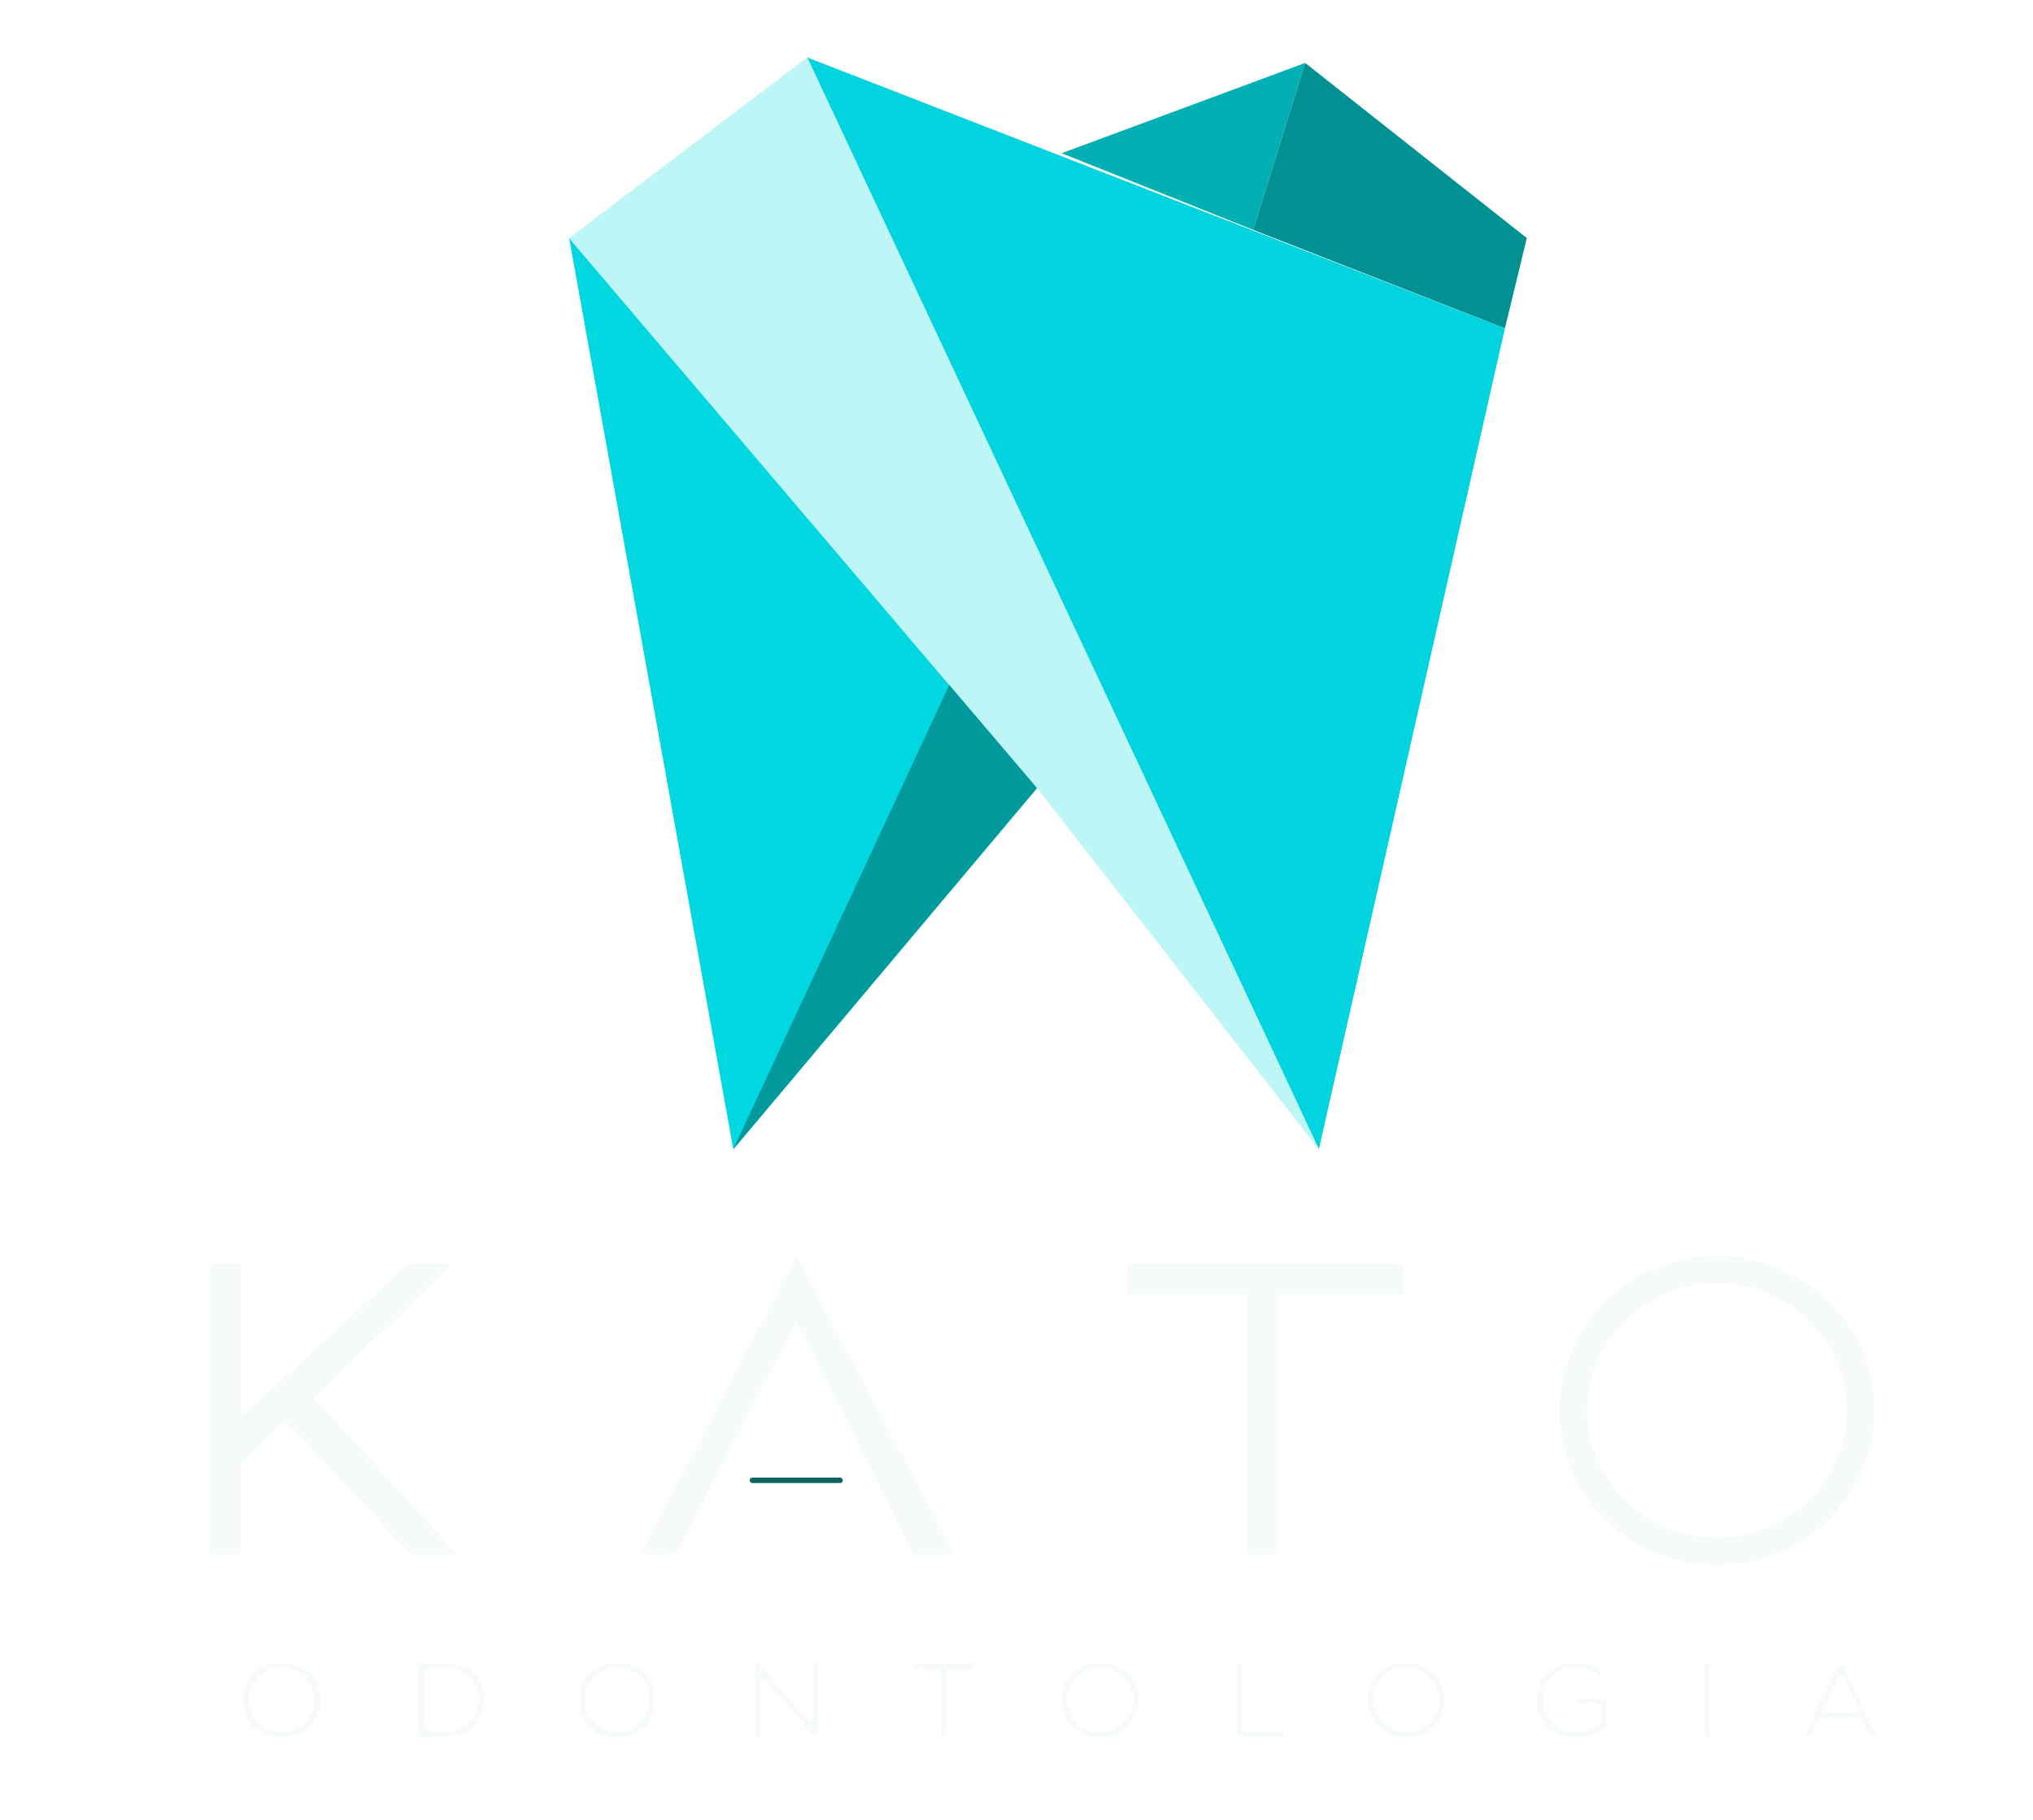
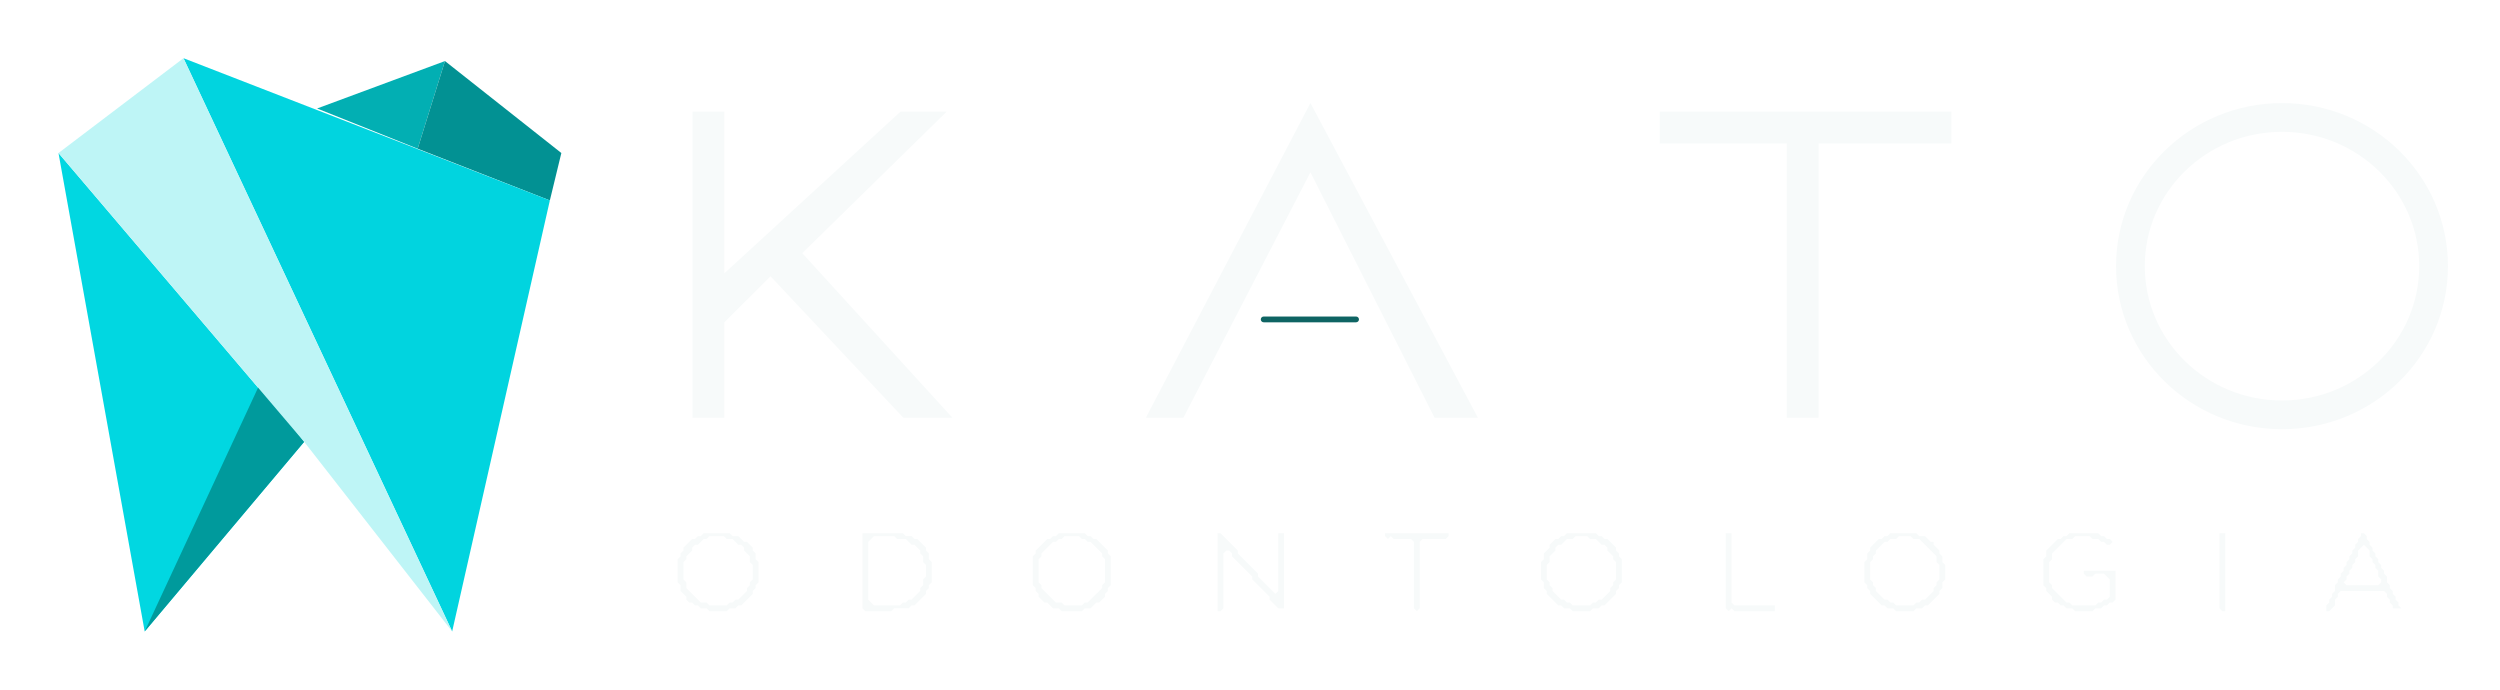
- <svg xmlns="http://www.w3.org/2000/svg" width="743" height="665" viewBox="0 0 743 665">
+ <svg xmlns="http://www.w3.org/2000/svg" id="Camada_1" version="1.1" width="1740" height="480" viewBox="90 300 1740 480">
+   <defs>
+     <style>
+       .st0 {
+         fill: #bef5f6;
+       }
+ 
+       .st1 {
+         fill: none;
+         stroke: #000;
+         stroke-width: 20px;
+       }
+ 
+       .st2 {
+         fill: #0e6463;
+       }
+ 
+       .st3 {
+         fill: #009a9c;
+       }
+ 
+       .st4 {
+         fill-rule: evenodd;
+       }
+ 
+       .st5 {
+         fill: #01d4df;
+       }
+ 
+       .st6 {
+         fill: #02afb3;
+       }
+ 
+       .st7 {
+         fill: #029193;
+       }
+ 
+       .st8 {
+         fill: #01d7e1;
+       }
+ 
+       #KATO,
+       #ODONTOLOGIA {
+         fill: #f7fafa;
+       }
+ 
+       .st1 {
+         stroke: #f7fafa;
+       }
+     </style>
+   </defs>
  <g id="simbolo" shape-rendering="geometricPrecision">
-     <polygon points="388,56 477,23 458,84" fill="#02AFB3" />
-     <polygon points="477,23 558,87 550,120 458,84" fill="#029193" />
-     <polygon points="208,87 379,288 268,420" fill="#01D7E1" />
-     <polygon points="295,21 550,120 482,420" fill="#01D4DF" />
-     <polygon points="348,248 379,288 268,420" fill="#009A9C" />
-     <polygon points="208,87 295,21 482,420 379,288" fill="#BEF5F6" />
+     <polygon class="st6" points="310.7 375.5 399.7 342.5 380.7 403.5 310.7 375.5" />
+     <polygon class="st7" points="399.7 342.5 480.7 406.5 472.7 439.5 380.7 403.5 399.7 342.5" />
+     <polygon class="st8" points="130.7 406.5 301.7 607.5 190.7 739.5 130.7 406.5" />
+     <polygon class="st5" points="217.7 340.5 472.7 439.5 404.7 739.5 217.7 340.5" />
+     <polygon class="st3" points="270.7 567.5 301.7 607.5 190.7 739.5 270.7 567.5" />
+     <polygon class="st0" points="130.7 406.5 217.7 340.5 404.7 739.5 301.7 607.5 130.7 406.5" />
  </g>
-   <g id="KATO" fill="#F7FAFA" shape-rendering="geometricPrecision">
-     <path d="M77 462 H88 V518 L149 462 H165 L115 511 L167 568 H150 L104 519 L88 535 V568 H77 Z" />
-     <path d="M291 459 L234 568 H247 L291 483 L334 568 H349 Z" />
-     <path d="M412 462 H513 V473 H467 V568 H456 V473 H412 Z" />
-     <ellipse cx="627.5" cy="515.5" rx="52.5" ry="51.5" fill="none" stroke="#F7FAFA" stroke-width="10" />
+   <g id="KATO" shape-rendering="geometricPrecision">
+     <path d="M572.01,377.73h22.11v112.53l122.58-112.53h32.15l-100.48,98.47,104.5,114.54h-34.16l-92.44-98.47-32.15,32.15v66.32h-22.11v-213.01Z" />
+     <path d="M1002.06,371.7l-114.54,219.04h26.12l88.42-170.81,86.41,170.81h30.14l-116.55-219.04Z" />
+     <path d="M1245.21,377.73h202.96v22.11h-92.44v190.91h-22.11v-190.91h-88.42v-22.11Z" />
+     <ellipse class="st1" cx="1678.27" cy="485.24" rx="105.5" ry="103.49" />
  </g>
-   <rect id="A-crossbar" x="274" y="540" width="34" height="2" rx="1" fill="#0E6463" />
-   <g id="ODONTOLOGIA" fill="#F7FAFA" shape-rendering="geometricPrecision">
-     <path d="M 673.00,608.00 L 672.00,608.00 L 672.00,609.00 L 671.00,610.00 L 671.00,611.00 L 670.00,612.00 L 670.00,613.00 L 669.00,614.00 L 669.00,615.00 L 668.00,616.00 L 668.00,617.00 L 667.00,618.00 L 667.00,619.00 L 666.00,620.00 L 666.00,621.00 L 665.00,622.00 L 665.00,623.00 L 664.00,624.00 L 664.00,625.00 L 663.00,626.00 L 663.00,628.00 L 662.00,629.00 L 662.00,630.00 L 661.00,631.00 L 661.00,632.00 L 660.00,633.00 L 660.00,635.00 L 661.00,635.00 L 663.00,633.00 L 663.00,631.00 L 664.00,630.00 L 664.00,629.00 L 665.00,628.00 L 680.00,628.00 L 681.00,629.00 L 681.00,630.00 L 682.00,631.00 L 682.00,632.00 L 683.00,633.00 L 683.00,634.00 L 686.00,634.00 L 685.00,633.00 L 685.00,632.00 L 684.00,631.00 L 684.00,630.00 L 683.00,629.00 L 683.00,628.00 L 682.00,627.00 L 682.00,626.00 L 681.00,625.00 L 681.00,623.00 L 680.00,622.00 L 680.00,621.00 L 679.00,620.00 L 679.00,619.00 L 678.00,618.00 L 678.00,617.00 L 677.00,616.00 L 677.00,615.00 L 676.00,614.00 L 676.00,613.00 L 675.00,612.00 L 675.00,611.00 L 674.00,610.00 L 674.00,609.00 Z M 673.00,612.00 L 675.00,614.00 L 675.00,616.00 L 676.00,617.00 L 676.00,618.00 L 677.00,619.00 L 677.00,620.00 L 678.00,621.00 L 678.00,623.00 L 679.00,624.00 L 679.00,625.00 L 678.00,626.00 L 667.00,626.00 L 666.00,625.00 L 667.00,624.00 L 667.00,623.00 L 668.00,622.00 L 668.00,621.00 L 669.00,620.00 L 669.00,619.00 L 670.00,618.00 L 670.00,617.00 L 671.00,616.00 L 671.00,614.00 Z M 623.00,608.00 L 623.00,634.00 L 624.00,635.00 L 625.00,635.00 L 625.00,608.00 Z M 563.00,614.00 L 563.00,616.00 L 562.00,617.00 L 562.00,626.00 L 563.00,627.00 L 563.00,628.00 L 565.00,630.00 L 565.00,631.00 L 566.00,632.00 L 567.00,632.00 L 568.00,633.00 L 569.00,633.00 L 570.00,634.00 L 572.00,634.00 L 573.00,635.00 L 579.00,635.00 L 580.00,634.00 L 582.00,634.00 L 583.00,633.00 L 584.00,633.00 L 585.00,632.00 L 586.00,632.00 L 587.00,631.00 L 587.00,621.00 L 576.00,621.00 L 576.00,622.00 L 577.00,623.00 L 579.00,623.00 L 580.00,622.00 L 583.00,622.00 L 585.00,624.00 L 585.00,630.00 L 584.00,631.00 L 583.00,631.00 L 582.00,632.00 L 581.00,632.00 L 580.00,633.00 L 572.00,633.00 L 571.00,632.00 L 570.00,632.00 L 565.00,627.00 L 565.00,626.00 L 564.00,625.00 L 564.00,618.00 L 565.00,617.00 L 565.00,615.00 L 570.00,610.00 L 572.00,610.00 L 573.00,609.00 L 578.00,609.00 L 579.00,610.00 L 581.00,610.00 L 582.00,611.00 L 583.00,611.00 L 584.00,612.00 L 585.00,612.00 L 586.00,611.00 L 585.00,610.00 L 584.00,610.00 L 583.00,609.00 L 582.00,609.00 L 581.00,608.00 L 571.00,608.00 L 570.00,609.00 L 569.00,609.00 L 568.00,610.00 L 567.00,610.00 Z M 505.00,610.00 L 502.00,613.00 L 502.00,614.00 L 501.00,615.00 L 501.00,617.00 L 500.00,618.00 L 500.00,625.00 L 501.00,626.00 L 501.00,627.00 L 502.00,628.00 L 502.00,629.00 L 506.00,633.00 L 507.00,633.00 L 508.00,634.00 L 510.00,634.00 L 511.00,635.00 L 517.00,635.00 L 518.00,634.00 L 520.00,634.00 L 521.00,633.00 L 522.00,633.00 L 526.00,629.00 L 526.00,628.00 L 527.00,627.00 L 527.00,625.00 L 528.00,624.00 L 528.00,619.00 L 527.00,618.00 L 527.00,616.00 L 526.00,615.00 L 526.00,614.00 L 524.00,612.00 L 524.00,611.00 L 523.00,611.00 L 521.00,609.00 L 519.00,609.00 L 518.00,608.00 L 509.00,608.00 L 508.00,609.00 L 507.00,609.00 L 506.00,610.00 Z M 512.00,609.00 L 516.00,609.00 L 517.00,610.00 L 519.00,610.00 L 525.00,616.00 L 525.00,618.00 L 526.00,619.00 L 526.00,624.00 L 525.00,625.00 L 525.00,626.00 L 524.00,627.00 L 524.00,628.00 L 521.00,631.00 L 520.00,631.00 L 519.00,632.00 L 518.00,632.00 L 517.00,633.00 L 511.00,633.00 L 510.00,632.00 L 509.00,632.00 L 508.00,631.00 L 507.00,631.00 L 504.00,628.00 L 504.00,627.00 L 503.00,626.00 L 503.00,625.00 L 502.00,624.00 L 502.00,618.00 L 503.00,617.00 L 503.00,616.00 L 504.00,615.00 L 504.00,614.00 L 507.00,611.00 L 508.00,611.00 L 509.00,610.00 L 511.00,610.00 Z M 452.00,608.00 L 452.00,634.00 L 453.00,635.00 L 454.00,634.00 L 455.00,635.00 L 469.00,635.00 L 469.00,633.00 L 455.00,633.00 L 454.00,632.00 L 454.00,608.00 Z M 393.00,610.00 L 391.00,612.00 L 391.00,613.00 L 389.00,615.00 L 389.00,617.00 L 388.00,618.00 L 388.00,624.00 L 389.00,625.00 L 389.00,627.00 L 390.00,628.00 L 390.00,629.00 L 394.00,633.00 L 395.00,633.00 L 396.00,634.00 L 398.00,634.00 L 399.00,635.00 L 405.00,635.00 L 406.00,634.00 L 408.00,634.00 L 409.00,633.00 L 410.00,633.00 L 414.00,629.00 L 414.00,628.00 L 415.00,627.00 L 415.00,626.00 L 416.00,625.00 L 416.00,617.00 L 415.00,616.00 L 415.00,615.00 L 414.00,614.00 L 414.00,613.00 L 411.00,610.00 L 410.00,610.00 L 409.00,609.00 L 408.00,609.00 L 407.00,608.00 L 397.00,608.00 L 396.00,609.00 L 395.00,609.00 L 394.00,610.00 Z M 400.00,609.00 L 404.00,609.00 L 405.00,610.00 L 407.00,610.00 L 409.00,612.00 L 410.00,612.00 L 411.00,613.00 L 411.00,614.00 L 413.00,616.00 L 413.00,617.00 L 414.00,618.00 L 414.00,624.00 L 413.00,625.00 L 413.00,626.00 L 412.00,627.00 L 412.00,628.00 L 409.00,631.00 L 408.00,631.00 L 407.00,632.00 L 406.00,632.00 L 405.00,633.00 L 399.00,633.00 L 398.00,632.00 L 397.00,632.00 L 396.00,631.00 L 395.00,631.00 L 392.00,628.00 L 392.00,627.00 L 391.00,626.00 L 391.00,625.00 L 390.00,624.00 L 390.00,619.00 L 391.00,618.00 L 391.00,616.00 L 393.00,614.00 L 393.00,613.00 L 394.00,612.00 L 395.00,612.00 L 397.00,610.00 L 399.00,610.00 Z M 356.00,608.00 L 334.00,608.00 L 334.00,609.00 L 335.00,610.00 L 336.00,609.00 L 337.00,610.00 L 343.00,610.00 L 344.00,611.00 L 344.00,634.00 L 345.00,635.00 L 346.00,634.00 L 346.00,611.00 L 347.00,610.00 L 355.00,610.00 L 356.00,609.00 Z M 276.00,608.00 L 276.00,635.00 L 277.00,635.00 L 278.00,634.00 L 278.00,615.00 L 279.00,614.00 L 280.00,614.00 L 281.00,615.00 L 281.00,616.00 L 288.00,623.00 L 288.00,624.00 L 294.00,630.00 L 294.00,631.00 L 297.00,634.00 L 299.00,634.00 L 299.00,608.00 L 297.00,608.00 L 297.00,628.00 L 296.00,629.00 L 290.00,623.00 L 290.00,622.00 L 283.00,615.00 L 283.00,614.00 L 277.00,608.00 Z M 217.00,610.00 L 213.00,614.00 L 213.00,615.00 L 212.00,616.00 L 212.00,626.00 L 213.00,627.00 L 213.00,628.00 L 214.00,629.00 L 214.00,630.00 L 216.00,632.00 L 217.00,632.00 L 219.00,634.00 L 221.00,634.00 L 222.00,635.00 L 229.00,635.00 L 230.00,634.00 L 232.00,634.00 L 234.00,632.00 L 235.00,632.00 L 237.00,630.00 L 237.00,629.00 L 238.00,628.00 L 238.00,627.00 L 239.00,626.00 L 239.00,616.00 L 238.00,615.00 L 238.00,614.00 L 234.00,610.00 L 233.00,610.00 L 232.00,609.00 L 231.00,609.00 L 230.00,608.00 L 221.00,608.00 L 220.00,609.00 L 219.00,609.00 L 218.00,610.00 Z M 223.00,609.00 L 228.00,609.00 L 229.00,610.00 L 230.00,610.00 L 231.00,611.00 L 232.00,611.00 L 236.00,615.00 L 236.00,616.00 L 237.00,617.00 L 237.00,625.00 L 236.00,626.00 L 236.00,627.00 L 231.00,632.00 L 230.00,632.00 L 229.00,633.00 L 223.00,633.00 L 222.00,632.00 L 220.00,632.00 L 215.00,627.00 L 215.00,626.00 L 214.00,625.00 L 214.00,617.00 L 215.00,616.00 L 215.00,615.00 L 219.00,611.00 L 220.00,611.00 L 221.00,610.00 L 222.00,610.00 Z M 153.00,608.00 L 153.00,634.00 L 154.00,635.00 L 163.00,635.00 L 164.00,634.00 L 169.00,634.00 L 170.00,633.00 L 171.00,633.00 L 175.00,629.00 L 175.00,628.00 L 176.00,627.00 L 176.00,626.00 L 177.00,625.00 L 177.00,618.00 L 176.00,617.00 L 176.00,615.00 L 175.00,614.00 L 175.00,613.00 L 172.00,610.00 L 171.00,610.00 L 170.00,609.00 L 168.00,609.00 L 167.00,608.00 Z M 157.00,609.00 L 164.00,609.00 L 165.00,610.00 L 168.00,610.00 L 170.00,612.00 L 171.00,612.00 L 173.00,614.00 L 173.00,615.00 L 174.00,616.00 L 174.00,618.00 L 175.00,619.00 L 175.00,623.00 L 174.00,624.00 L 174.00,626.00 L 173.00,627.00 L 173.00,628.00 L 170.00,631.00 L 169.00,631.00 L 168.00,632.00 L 167.00,632.00 L 166.00,633.00 L 157.00,633.00 L 155.00,631.00 L 155.00,611.00 Z M 94.00,610.00 L 91.00,613.00 L 91.00,614.00 L 90.00,615.00 L 90.00,616.00 L 89.00,617.00 L 89.00,625.00 L 90.00,626.00 L 90.00,628.00 L 92.00,630.00 L 92.00,631.00 L 93.00,632.00 L 94.00,632.00 L 95.00,633.00 L 96.00,633.00 L 97.00,634.00 L 99.00,634.00 L 100.00,635.00 L 106.00,635.00 L 107.00,634.00 L 109.00,634.00 L 110.00,633.00 L 111.00,633.00 L 115.00,629.00 L 115.00,628.00 L 116.00,627.00 L 116.00,626.00 L 117.00,625.00 L 117.00,618.00 L 116.00,617.00 L 116.00,615.00 L 115.00,614.00 L 115.00,613.00 L 113.00,611.00 L 112.00,611.00 L 110.00,609.00 L 108.00,609.00 L 107.00,608.00 L 98.00,608.00 L 97.00,609.00 L 96.00,609.00 L 95.00,610.00 Z M 100.00,609.00 L 105.00,609.00 L 106.00,610.00 L 108.00,610.00 L 110.00,612.00 L 111.00,612.00 L 112.00,613.00 L 112.00,614.00 L 114.00,616.00 L 114.00,618.00 L 115.00,619.00 L 115.00,624.00 L 114.00,625.00 L 114.00,626.00 L 113.00,627.00 L 113.00,628.00 L 110.00,631.00 L 109.00,631.00 L 108.00,632.00 L 107.00,632.00 L 106.00,633.00 L 100.00,633.00 L 99.00,632.00 L 97.00,632.00 L 92.00,627.00 L 92.00,625.00 L 91.00,624.00 L 91.00,618.00 L 92.00,617.00 L 92.00,616.00 L 94.00,614.00 L 94.00,613.00 L 95.00,612.00 L 96.00,612.00 L 98.00,610.00 L 99.00,610.00 Z" fill-rule="evenodd" clip-rule="evenodd" />
+   <path id="A-crossbar" class="st2" d="M969.52,520.3h64.31c1.11,0,2.01.9,2.01,2.01h0c0,1.11-.9,2.01-2.01,2.01h-64.31c-1.11,0-2.01-.9-2.01-2.01h0c0-1.11.9-2.01,2.01-2.01Z" />
+   <g id="ODONTOLOGIA" shape-rendering="geometricPrecision">
+     <path class="st4" d="M1735.24,671.12h-2.01v2.01l-2.01,2.01v2.01l-2.01,2.01v2.01l-2.01,2.01v2.01l-2.01,2.01v2.01l-2.01,2.01v2.01l-2.01,2.01v2.01l-2.01,2.01v2.01l-2.01,2.01v2.01l-2.01,2.01v4.02l-2.01,2.01v2.01l-2.01,2.01v2.01l-2.01,2.01v4.02h2.01l4.02-4.02v-4.02l2.01-2.01v-2.01l2.01-2.01h30.14l2.01,2.01v2.01l2.01,2.01v2.01l2.01,2.01v2.01h6.03l-2.01-2.01v-2.01l-2.01-2.01v-2.01l-2.01-2.01v-2.01l-2.01-2.01v-2.01l-2.01-2.01v-4.02l-2.01-2.01v-2.01l-2.01-2.01v-2.01l-2.01-2.01v-2.01l-2.01-2.01v-2.01l-2.01-2.01v-2.01l-2.01-2.01v-2.01l-2.01-2.01v-2.01l-2.01-2.01ZM1735.24,679.16l4.02,4.02v4.02l2.01,2.01v2.01l2.01,2.01v2.01l2.01,2.01v4.02l2.01,2.01v2.01l-2.01,2.01h-22.11l-2.01-2.01,2.01-2.01v-2.01l2.01-2.01v-2.01l2.01-2.01v-2.01l2.01-2.01v-2.01l2.01-2.01v-4.02l4.02-4.02ZM1634.76,671.12v52.25l2.01,2.01h2.01v-54.26h-4.02ZM1514.19,683.18v4.02l-2.01,2.01v18.09l2.01,2.01v2.01l4.02,4.02v2.01l2.01,2.01h2.01l2.01,2.01h2.01l2.01,2.01h4.02l2.01,2.01h12.06l2.01-2.01h4.02l2.01-2.01h2.01l2.01-2.01h2.01l2.01-2.01v-20.1h-22.11v2.01l2.01,2.01h4.02l2.01-2.01h6.03l4.02,4.02v12.06l-2.01,2.01h-2.01l-2.01,2.01h-2.01l-2.01,2.01h-16.08l-2.01-2.01h-2.01l-10.05-10.05v-2.01l-2.01-2.01v-14.07l2.01-2.01v-4.02l10.05-10.05h4.02l2.01-2.01h10.05l2.01,2.01h4.02l2.01,2.01h2.01l2.01,2.01h2.01l2.01-2.01-2.01-2.01h-2.01l-2.01-2.01h-2.01l-2.01-2.01h-20.1l-2.01,2.01h-2.01l-2.01,2.01h-2.01l-8.04,8.04ZM1397.63,675.14l-6.03,6.03v2.01l-2.01,2.01v4.02l-2.01,2.01v14.07l2.01,2.01v2.01l2.01,2.01v2.01l8.04,8.04h2.01l2.01,2.01h4.02l2.01,2.01h12.06l2.01-2.01h4.02l2.01-2.01h2.01l8.04-8.04v-2.01l2.01-2.01v-4.02l2.01-2.01v-10.05l-2.01-2.01v-4.02l-2.01-2.01v-2.01l-4.02-4.02v-2.01h-2.01l-4.02-4.02h-4.02l-2.01-2.01h-18.09l-2.01,2.01h-2.01l-2.01,2.01h-2.01ZM1411.7,673.13h8.04l2.01,2.01h4.02l12.06,12.06v4.02l2.01,2.01v10.05l-2.01,2.01v2.01l-2.01,2.01v2.01l-6.03,6.03h-2.01l-2.01,2.01h-2.01l-2.01,2.01h-12.06l-2.01-2.01h-2.01l-2.01-2.01h-2.01l-6.03-6.03v-2.01l-2.01-2.01v-2.01l-2.01-2.01v-12.06l2.01-2.01v-2.01l2.01-2.01v-2.01l6.03-6.03h2.01l2.01-2.01h4.02l2.01-2.01ZM1291.13,671.12v52.25l2.01,2.01,2.01-2.01,2.01,2.01h28.13v-4.02h-28.13l-2.01-2.01v-48.23h-4.02ZM1172.56,675.14l-4.02,4.02v2.01l-4.02,4.02v4.02l-2.01,2.01v12.06l2.01,2.01v4.02l2.01,2.01v2.01l8.04,8.04h2.01l2.01,2.01h4.02l2.01,2.01h12.06l2.01-2.01h4.02l2.01-2.01h2.01l8.04-8.04v-2.01l2.01-2.01v-2.01l2.01-2.01v-16.08l-2.01-2.01v-2.01l-2.01-2.01v-2.01l-6.03-6.03h-2.01l-2.01-2.01h-2.01l-2.01-2.01h-20.1l-2.01,2.01h-2.01l-2.01,2.01h-2.01ZM1186.63,673.13h8.04l2.01,2.01h4.02l4.02,4.02h2.01l2.01,2.01v2.01l4.02,4.02v2.01l2.01,2.01v12.06l-2.01,2.01v2.01l-2.01,2.01v2.01l-6.03,6.03h-2.01l-2.01,2.01h-2.01l-2.01,2.01h-12.06l-2.01-2.01h-2.01l-2.01-2.01h-2.01l-6.03-6.03v-2.01l-2.01-2.01v-2.01l-2.01-2.01v-10.05l2.01-2.01v-4.02l4.02-4.02v-2.01l2.01-2.01h2.01l4.02-4.02h4.02l2.01-2.01ZM1098.21,671.12h-44.21v2.01l2.01,2.01,2.01-2.01,2.01,2.01h12.06l2.01,2.01v46.22l2.01,2.01,2.01-2.01v-46.22l2.01-2.01h16.08l2.01-2.01v-2.01ZM937.45,671.12v54.26h2.01l2.01-2.01v-38.18l2.01-2.01h2.01l2.01,2.01v2.01l14.07,14.07v2.01l12.06,12.06v2.01l6.03,6.03h4.02v-52.25h-4.02v40.19l-2.01,2.01-12.06-12.06v-2.01l-14.07-14.07v-2.01l-12.06-12.06h-2.01ZM818.88,675.14l-8.04,8.04v2.01l-2.01,2.01v20.1l2.01,2.01v2.01l2.01,2.01v2.01l4.02,4.02h2.01l4.02,4.02h4.02l2.01,2.01h14.07l2.01-2.01h4.02l4.02-4.02h2.01l4.02-4.02v-2.01l2.01-2.01v-2.01l2.01-2.01v-20.1l-2.01-2.01v-2.01l-8.04-8.04h-2.01l-2.01-2.01h-2.01l-2.01-2.01h-18.09l-2.01,2.01h-2.01l-2.01,2.01h-2.01ZM830.94,673.13h10.05l2.01,2.01h2.01l2.01,2.01h2.01l8.04,8.04v2.01l2.01,2.01v16.08l-2.01,2.01v2.01l-10.05,10.05h-2.01l-2.01,2.01h-12.06l-2.01-2.01h-4.02l-10.05-10.05v-2.01l-2.01-2.01v-16.08l2.01-2.01v-2.01l8.04-8.04h2.01l2.01-2.01h2.01l2.01-2.01ZM690.27,671.12v52.25l2.01,2.01h18.09l2.01-2.01h10.05l2.01-2.01h2.01l8.04-8.04v-2.01l2.01-2.01v-2.01l2.01-2.01v-14.07l-2.01-2.01v-4.02l-2.01-2.01v-2.01l-6.03-6.03h-2.01l-2.01-2.01h-4.02l-2.01-2.01h-28.13ZM698.31,673.13h14.07l2.01,2.01h6.03l4.02,4.02h2.01l4.02,4.02v2.01l2.01,2.01v4.02l2.01,2.01v8.04l-2.01,2.01v4.02l-2.01,2.01v2.01l-6.03,6.03h-2.01l-2.01,2.01h-2.01l-2.01,2.01h-18.09l-4.02-4.02v-40.19l4.02-4.02ZM571.71,675.14l-6.03,6.03v2.01l-2.01,2.01v2.01l-2.01,2.01v16.08l2.01,2.01v4.02l4.02,4.02v2.01l2.01,2.01h2.01l2.01,2.01h2.01l2.01,2.01h4.02l2.01,2.01h12.06l2.01-2.01h4.02l2.01-2.01h2.01l8.04-8.04v-2.01l2.01-2.01v-2.01l2.01-2.01v-14.07l-2.01-2.01v-4.02l-2.01-2.01v-2.01l-4.02-4.02h-2.01l-4.02-4.02h-4.02l-2.01-2.01h-18.09l-2.01,2.01h-2.01l-2.01,2.01h-2.01ZM583.77,673.13h10.05l2.01,2.01h4.02l4.02,4.02h2.01l2.01,2.01v2.01l4.02,4.02v4.02l2.01,2.01v10.05l-2.01,2.01v2.01l-2.01,2.01v2.01l-6.03,6.03h-2.01l-2.01,2.01h-2.01l-2.01,2.01h-12.06l-2.01-2.01h-4.02l-10.05-10.05v-4.02l-2.01-2.01v-12.06l2.01-2.01v-2.01l4.02-4.02v-2.01l2.01-2.01h2.01l4.02-4.02h2.01l2.01-2.01Z" />
  </g>
</svg>
